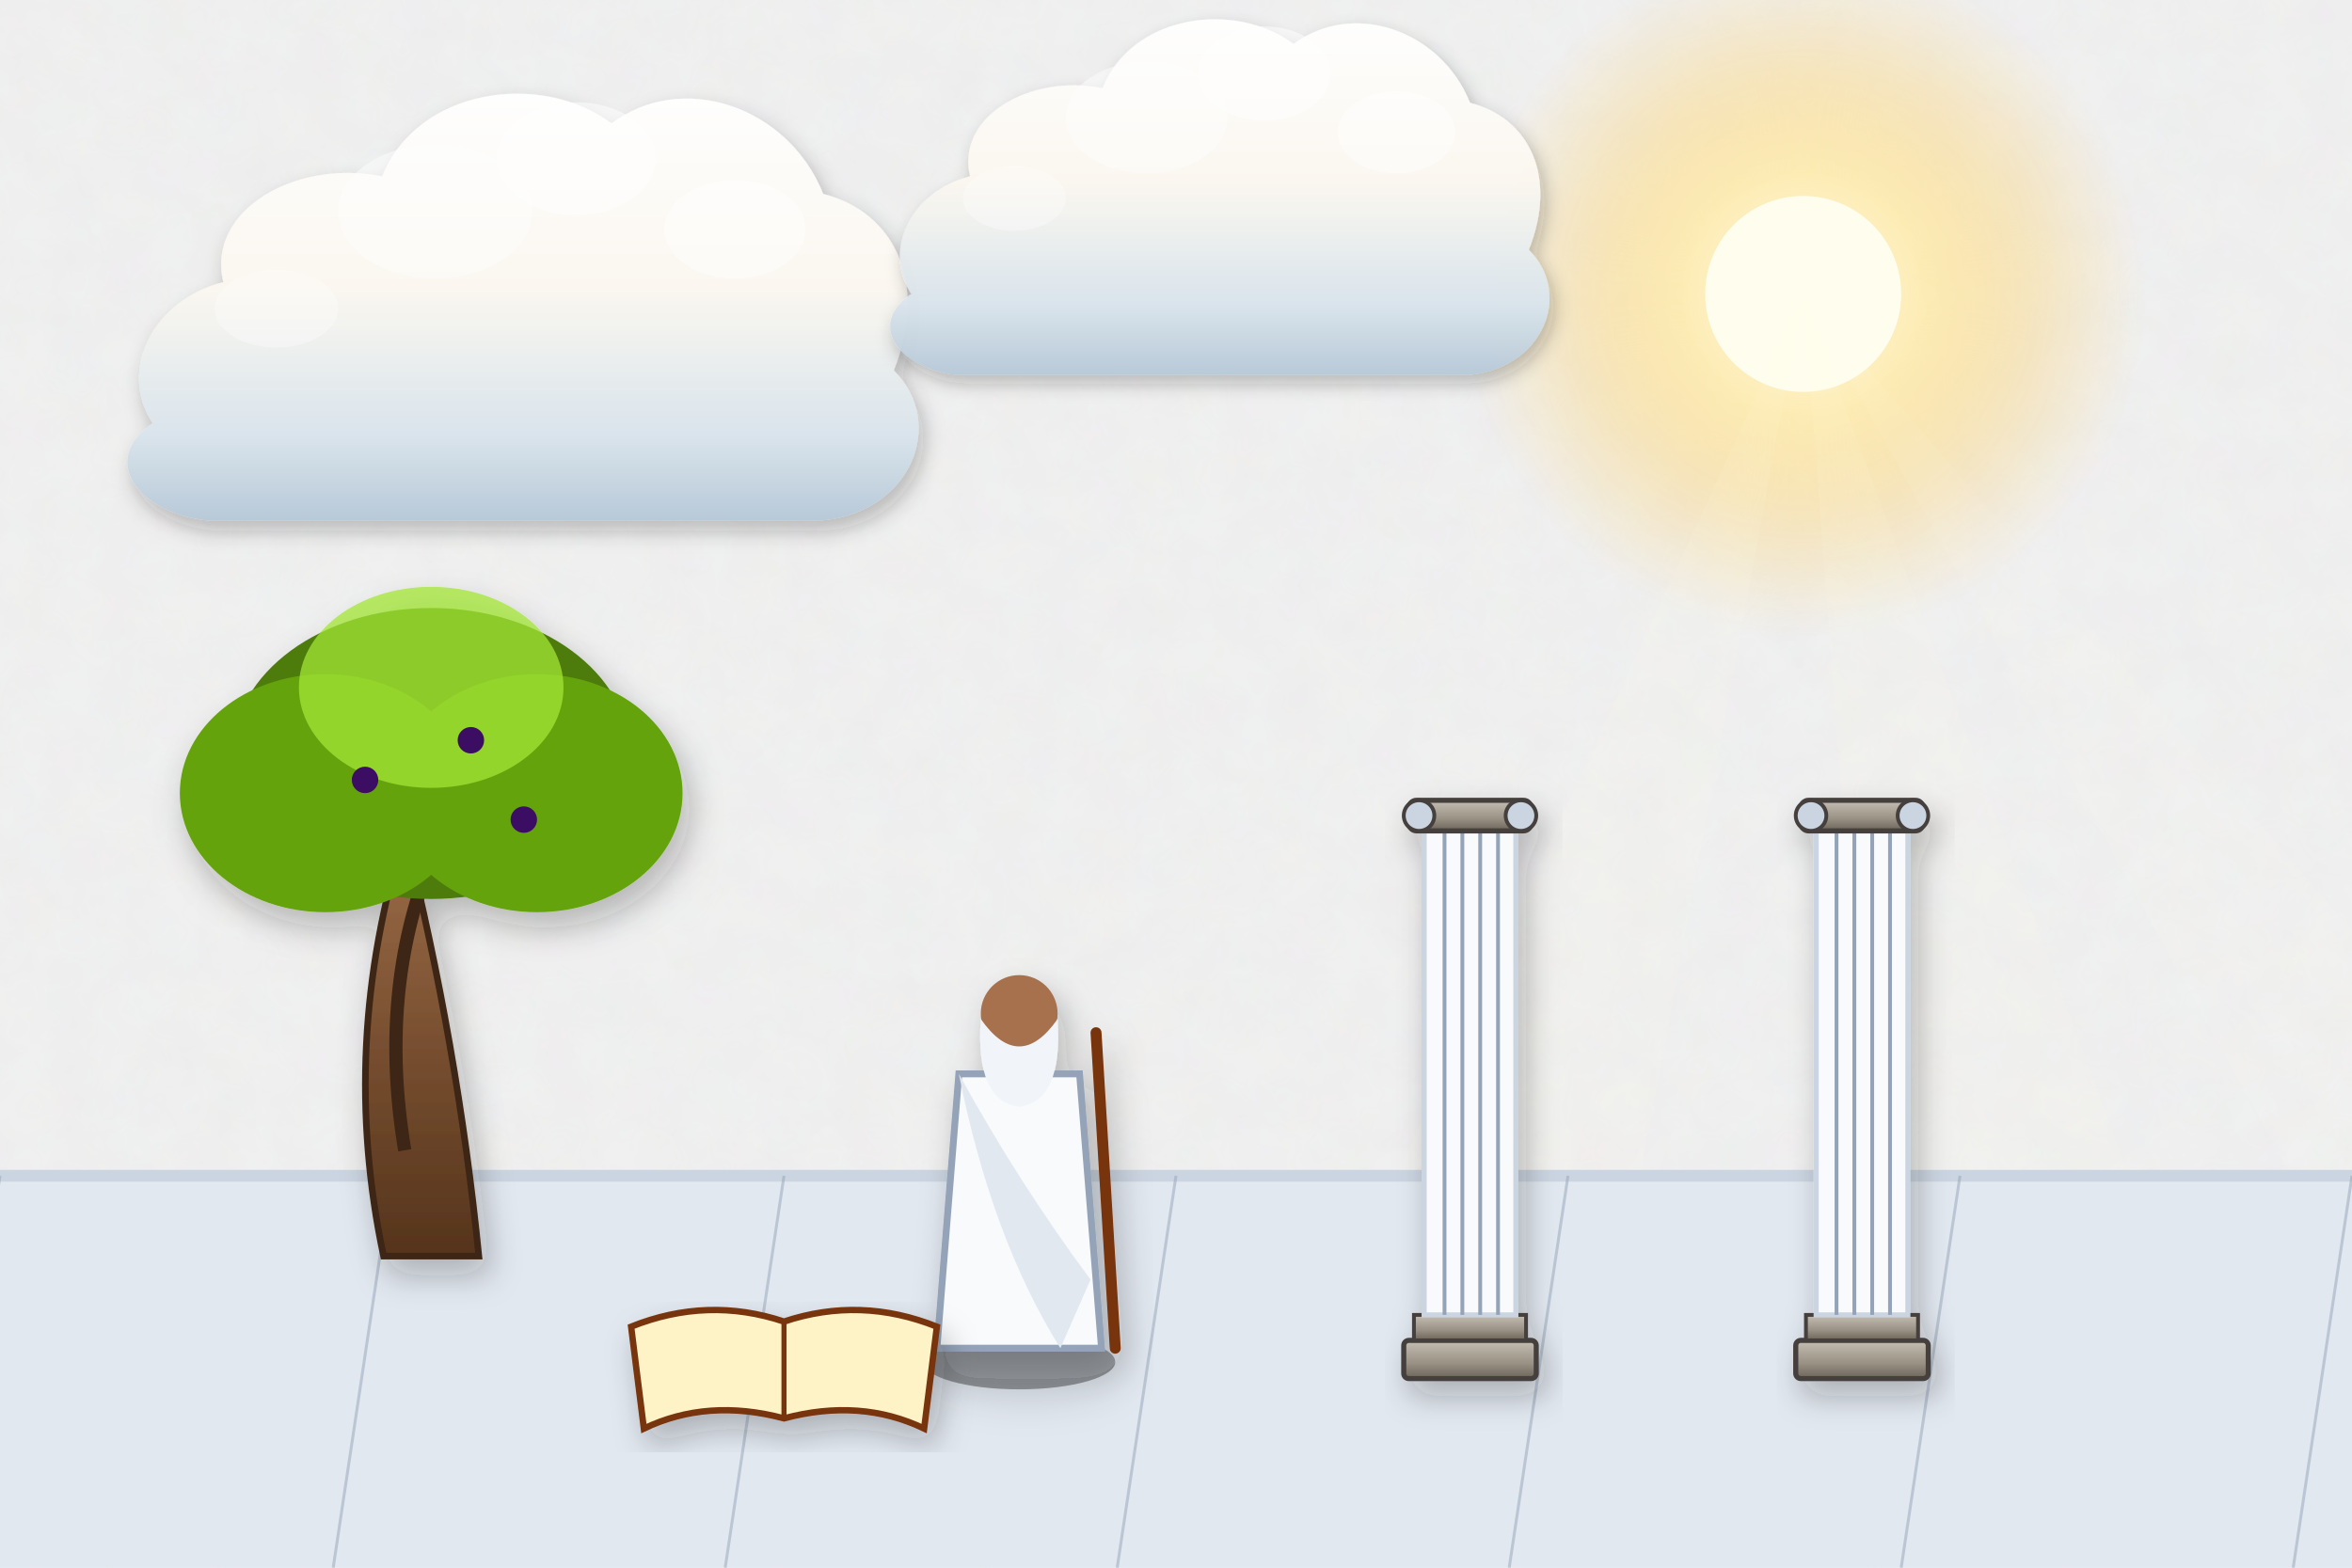
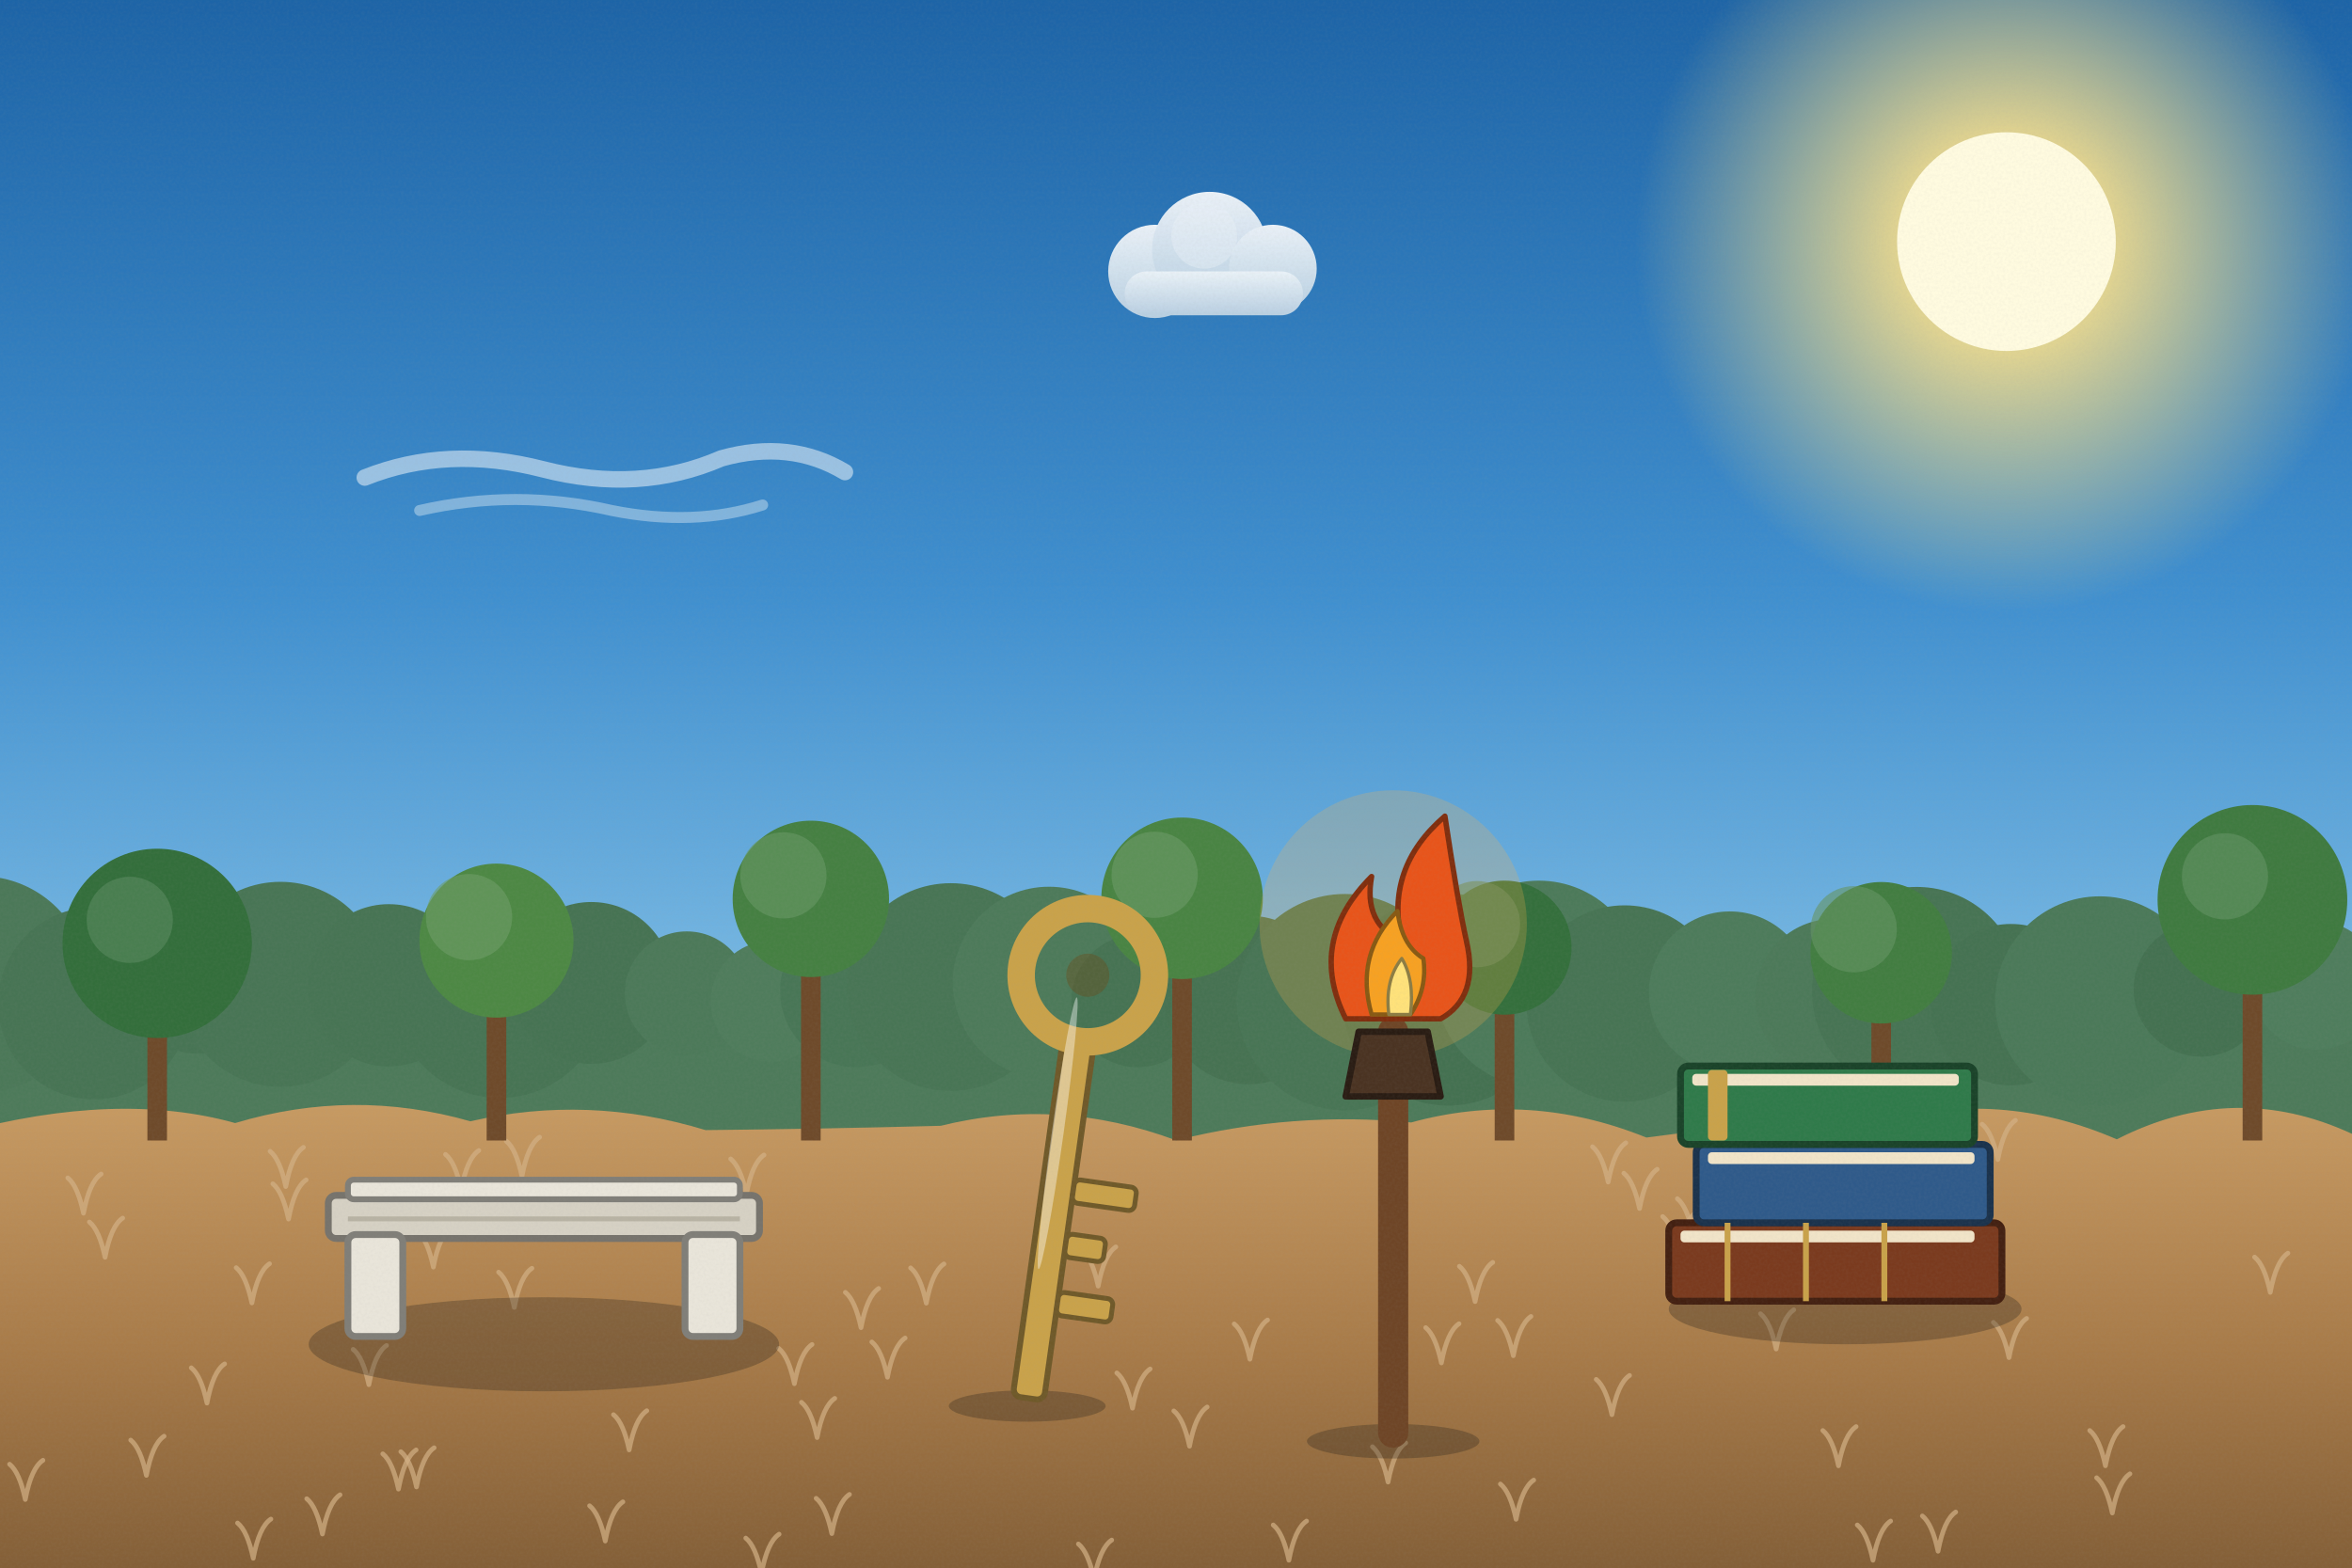
<svg xmlns="http://www.w3.org/2000/svg" viewBox="0 0 1200 800" width="1200" height="800">
  <defs>
-     <filter id="ghibliPaper" x="0%" y="0%" width="100%" height="100%">
-       <feTurbulence type="fractalNoise" baseFrequency="0.04" numOctaves="3" result="noise" seed="42" />
-       <feColorMatrix type="matrix" values="1 0 0 0 0  0 1 0 0 0  0 0 1 0 0  0 0 0 0.035 0" in="noise" result="coloredNoise" />
-       <feComposite operator="in" in2="SourceGraphic" />
+     <linearGradient id="woodTone" x1="0" y1="0" x2="1" y2="0">
+       <stop offset="0" stop-color="#a77649" />
+       <stop offset=".5" stop-color="#7d5231" />
+       <stop offset="1" stop-color="#5a381e" />
+     </linearGradient>
+     <linearGradient id="stoneTone" x1="0" y1="0" x2="0" y2="1">
+       <stop offset="0" stop-color="#c5beb3" />
+       <stop offset="1" stop-color="#7c7468" />
+     </linearGradient>
+     <filter id="softShadow" x="-20%" y="-20%" width="140%" height="140%">
+       <feDropShadow dx="2" dy="5" stdDeviation="4" flood-color="#1b1a14" flood-opacity=".25" />
    </filter>
-     <filter id="softGlow" x="-20%" y="-20%" width="140%" height="140%">
-       <feGaussianBlur stdDeviation="8" result="blur" />
-       <feComposite in="SourceGraphic" in2="blur" operator="over" />
+     <filter id="grain" x="0" y="0" width="100%" height="100%">
+       <feTurbulence type="fractalNoise" baseFrequency=".7" numOctaves="2" seed="11" />
+       <feColorMatrix type="matrix" values="0 0 0 0 .34  0 0 0 0 .34  0 0 0 0 .32  0 0 0 .22 -.07" />
    </filter>
-     <filter id="dropShadow" x="-20%" y="-20%" width="140%" height="140%">
-       <feDropShadow dx="3" dy="6" stdDeviation="6" flood-color="#141e28" flood-opacity="0.28" />
-     </filter>
-     <linearGradient id="skyDay" x1="0" y1="0" x2="0" y2="1">
-       <stop offset="0%" stop-color="#236ca7" />
-       <stop offset="35%" stop-color="#5fa3d6" />
-       <stop offset="70%" stop-color="#b8e1f2" />
-       <stop offset="100%" stop-color="#fdf3dc" />
-     </linearGradient>
-     <linearGradient id="skySunset" x1="0" y1="0" x2="0" y2="1">
-       <stop offset="0%" stop-color="#31396b" />
-       <stop offset="35%" stop-color="#73507b" />
-       <stop offset="65%" stop-color="#cb6b5c" />
-       <stop offset="85%" stop-color="#f29e5a" />
-       <stop offset="100%" stop-color="#fedaa2" />
-     </linearGradient>
-     <linearGradient id="skyDusk" x1="0" y1="0" x2="0" y2="1">
-       <stop offset="0%" stop-color="#121832" />
-       <stop offset="40%" stop-color="#262f56" />
-       <stop offset="70%" stop-color="#4e3d64" />
-       <stop offset="90%" stop-color="#915264" />
-       <stop offset="100%" stop-color="#d6846c" />
-     </linearGradient>
-     <linearGradient id="cloudBodyDay" x1="0" y1="0" x2="0" y2="1">
-       <stop offset="0%" stop-color="#ffffff" />
-       <stop offset="45%" stop-color="#fcf8f0" />
-       <stop offset="80%" stop-color="#d9e4ec" />
-       <stop offset="100%" stop-color="#b6c8d7" />
-     </linearGradient>
-     <linearGradient id="cloudBodySunset" x1="0" y1="0" x2="0" y2="1">
-       <stop offset="0%" stop-color="#fff5e6" />
-       <stop offset="40%" stop-color="#fbd0a5" />
-       <stop offset="75%" stop-color="#cf8ca0" />
-       <stop offset="100%" stop-color="#7e607c" />
-     </linearGradient>
-     <radialGradient id="sunGlowDay" cx="50%" cy="50%" r="50%">
-       <stop offset="0%" stop-color="#fffced" stop-opacity="1" />
-       <stop offset="35%" stop-color="#ffebaa" stop-opacity="0.85" />
-       <stop offset="70%" stop-color="#ffd573" stop-opacity="0.35" />
-       <stop offset="100%" stop-color="#ffd573" stop-opacity="0" />
+     <linearGradient id="skyMain" x1="0" y1="0" x2="0" y2="1">
+       <stop offset="0" stop-color="#1c63a6" />
+       <stop offset=".38" stop-color="#3f8fcf" />
+       <stop offset=".72" stop-color="#8cc7ea" />
+       <stop offset="1" stop-color="#d8f0f8" />
+     </linearGradient>
+     <linearGradient id="cloudG" x1="0" y1="0" x2="0" y2="1">
+       <stop offset="0" stop-color="#ffffff" />
+       <stop offset="1" stop-color="#c7d8e6" />
+     </linearGradient>
+     <radialGradient id="sunG">
+       <stop offset="0" stop-color="#fffbe0" />
+       <stop offset=".3" stop-color="#ffe38a" stop-opacity=".85" />
+       <stop offset="1" stop-color="#ffe38a" stop-opacity="0" />
    </radialGradient>
-     <radialGradient id="sunGlowSunset" cx="50%" cy="50%" r="50%">
-       <stop offset="0%" stop-color="#fff8db" stop-opacity="1" />
-       <stop offset="30%" stop-color="#ffb753" stop-opacity="0.9" />
-       <stop offset="65%" stop-color="#f46e45" stop-opacity="0.4" />
-       <stop offset="100%" stop-color="#e04a43" stop-opacity="0" />
-     </radialGradient>
-     <linearGradient id="hillDistant" x1="0" y1="0" x2="0" y2="1">
-       <stop offset="0%" stop-color="#6e94a8" />
-       <stop offset="100%" stop-color="#93b9c7" />
-     </linearGradient>
-     <linearGradient id="hillMid" x1="0" y1="0" x2="0" y2="1">
-       <stop offset="0%" stop-color="#4a7c4f" />
-       <stop offset="50%" stop-color="#3c6a40" />
-       <stop offset="100%" stop-color="#2d5231" />
-     </linearGradient>
-     <linearGradient id="hillNear" x1="0" y1="0" x2="0" y2="1">
-       <stop offset="0%" stop-color="#699e4c" />
-       <stop offset="60%" stop-color="#4c7e33" />
-       <stop offset="100%" stop-color="#2f5720" />
-     </linearGradient>
-     <linearGradient id="woodTone" x1="0" y1="0" x2="0" y2="1">
-       <stop offset="0%" stop-color="#9c6d48" />
-       <stop offset="50%" stop-color="#784f30" />
-       <stop offset="100%" stop-color="#55341c" />
-     </linearGradient>
-     <linearGradient id="brassTone" x1="0" y1="0" x2="1" y2="1">
-       <stop offset="0%" stop-color="#ffe699" />
-       <stop offset="35%" stop-color="#d9a536" />
-       <stop offset="70%" stop-color="#996c14" />
-       <stop offset="100%" stop-color="#5e4007" />
-     </linearGradient>
-     <linearGradient id="stoneTone" x1="0" y1="0" x2="0" y2="1">
-       <stop offset="0%" stop-color="#c5beb3" />
-       <stop offset="60%" stop-color="#999184" />
-       <stop offset="100%" stop-color="#6c6458" />
-     </linearGradient>
-     <linearGradient id="waterTone" x1="0" y1="0" x2="0" y2="1">
-       <stop offset="0%" stop-color="#47a5be" />
-       <stop offset="50%" stop-color="#2a7796" />
-       <stop offset="100%" stop-color="#144d6a" />
+     <linearGradient id="gndG" x1="0" y1="0" x2="0" y2="1">
+       <stop offset="0" stop-color="#c79a62" />
+       <stop offset=".5" stop-color="#a77a48" />
+       <stop offset="1" stop-color="#7d5a34" />
    </linearGradient>
  </defs>
-   <rect width="1200" height="800" fill="url(#skyDay)" filter="url(#ghibliPaper)" />
+   <rect width="1200" height="800" fill="url(#skyMain)" />
  <g>
-     <circle cx="920" cy="150" r="175" fill="url(#sunGlowDay)" />
-     <circle cx="920" cy="150" r="50" fill="#fffded" />
-     <polygon points="920,150 620,800 800,800" fill="#fffbe6" opacity="0.08" />
-     <polygon points="920,150 970,800 1160,800" fill="#fffbe6" opacity="0.08" />
-     <polygon points="920,150 1280,800 1480,800" fill="#fffbe6" opacity="0.06" />
-   </g>
-   <g transform="translate(240, 180) scale(0.9)" opacity="0.95">
-     <path d="M-180,40        C-200,10 -180,-30 -140,-40        C-150,-80 -100,-110 -50,-100        C-30,-150 40,-160 80,-130        C120,-160 180,-140 200,-90        C240,-80 260,-40 240,10        C270,40 250,90 200,95        L-150,95        C-190,90 -210,60 -180,40 Z" fill="url(#cloudBodyDay)" filter="url(#dropShadow)" />
-     <ellipse cx="60" cy="-110" rx="45" ry="32" fill="#ffffff" opacity="0.55" />
-     <ellipse cx="-20" cy="-80" rx="55" ry="38" fill="#ffffff" opacity="0.45" />
-     <ellipse cx="150" cy="-70" rx="40" ry="28" fill="#ffffff" opacity="0.5" />
-     <ellipse cx="-110" cy="-25" rx="35" ry="22" fill="#ffffff" opacity="0.35" />
-   </g>
-   <g transform="translate(600, 120) scale(0.75)" opacity="0.95">
-     <path d="M-180,40        C-200,10 -180,-30 -140,-40        C-150,-80 -100,-110 -50,-100        C-30,-150 40,-160 80,-130        C120,-160 180,-140 200,-90        C240,-80 260,-40 240,10        C270,40 250,90 200,95        L-150,95        C-190,90 -210,60 -180,40 Z" fill="url(#cloudBodyDay)" filter="url(#dropShadow)" />
-     <ellipse cx="60" cy="-110" rx="45" ry="32" fill="#ffffff" opacity="0.55" />
-     <ellipse cx="-20" cy="-80" rx="55" ry="38" fill="#ffffff" opacity="0.45" />
-     <ellipse cx="150" cy="-70" rx="40" ry="28" fill="#ffffff" opacity="0.5" />
-     <ellipse cx="-110" cy="-25" rx="35" ry="22" fill="#ffffff" opacity="0.35" />
-   </g>
-   <polygon points="-50,600 1250,600 1250,800 -50,800" fill="#e2e8f0" />
-   <line x1="-50" y1="600" x2="1250" y2="600" stroke="#cbd5e1" stroke-width="6" />
-   <line x1="0" y1="600" x2="-30" y2="800" stroke="#94a3b8" stroke-width="1.5" opacity="0.5" />
-   <line x1="200" y1="600" x2="170" y2="800" stroke="#94a3b8" stroke-width="1.5" opacity="0.5" />
-   <line x1="400" y1="600" x2="370" y2="800" stroke="#94a3b8" stroke-width="1.5" opacity="0.5" />
-   <line x1="600" y1="600" x2="570" y2="800" stroke="#94a3b8" stroke-width="1.5" opacity="0.5" />
-   <line x1="800" y1="600" x2="770" y2="800" stroke="#94a3b8" stroke-width="1.5" opacity="0.5" />
-   <line x1="1000" y1="600" x2="970" y2="800" stroke="#94a3b8" stroke-width="1.5" opacity="0.5" />
-   <line x1="1200" y1="600" x2="1170" y2="800" stroke="#94a3b8" stroke-width="1.5" opacity="0.5" />
-   <g transform="translate(220, 560) scale(1.35)" filter="url(#dropShadow)">
-     <path d="M-18,60 Q-35,-20 -10,-100 Q10,-20 18,60 Z" fill="url(#woodTone)" stroke="#3e2515" stroke-width="2.5" />
-     <path d="M-10,20 Q-20,-40 0,-90" stroke="#3e2515" stroke-width="5" fill="none" />
-     <ellipse cx="0" cy="-130" rx="75" ry="55" fill="#4d7c0f" />
-     <ellipse cx="-40" cy="-115" rx="55" ry="45" fill="#65a30d" />
-     <ellipse cx="40" cy="-115" rx="55" ry="45" fill="#65a30d" />
-     <ellipse cx="0" cy="-155" rx="50" ry="38" fill="#a3e635" opacity="0.75" />
-     <circle cx="-25" cy="-120" r="5" fill="#3b0764" />
-     <circle cx="15" cy="-135" r="5" fill="#3b0764" />
-     <circle cx="35" cy="-105" r="5" fill="#3b0764" />
-   </g>
-   <g transform="translate(750, 580) scale(1.3)" filter="url(#dropShadow)">
-     <rect x="-26" y="80" width="52" height="15" rx="2" fill="url(#stoneTone)" stroke="#44403c" stroke-width="2" />
-     <rect x="-22" y="70" width="44" height="10" fill="url(#stoneTone)" stroke="#44403c" stroke-width="1.5" />
-     <rect x="-18" y="-120" width="36" height="190" fill="#f8fafc" stroke="#cbd5e1" stroke-width="2" />
-     <line x1="-10" y1="-120" x2="-10" y2="70" stroke="#94a3b8" stroke-width="1.5" />
-     <line x1="-3" y1="-120" x2="-3" y2="70" stroke="#94a3b8" stroke-width="1.5" />
-     <line x1="4" y1="-120" x2="4" y2="70" stroke="#94a3b8" stroke-width="1.5" />
-     <line x1="11" y1="-120" x2="11" y2="70" stroke="#94a3b8" stroke-width="1.5" />
-     <rect x="-24" y="-132" width="48" height="12" rx="3" fill="url(#stoneTone)" stroke="#44403c" stroke-width="2" />
-     <circle cx="-20" cy="-126" r="6" fill="#cbd5e1" stroke="#44403c" stroke-width="1.5" />
-     <circle cx="20" cy="-126" r="6" fill="#cbd5e1" stroke="#44403c" stroke-width="1.5" />
-   </g>
-   <g transform="translate(950, 580) scale(1.3)" filter="url(#dropShadow)">
-     <rect x="-26" y="80" width="52" height="15" rx="2" fill="url(#stoneTone)" stroke="#44403c" stroke-width="2" />
-     <rect x="-22" y="70" width="44" height="10" fill="url(#stoneTone)" stroke="#44403c" stroke-width="1.5" />
-     <rect x="-18" y="-120" width="36" height="190" fill="#f8fafc" stroke="#cbd5e1" stroke-width="2" />
-     <line x1="-10" y1="-120" x2="-10" y2="70" stroke="#94a3b8" stroke-width="1.5" />
-     <line x1="-3" y1="-120" x2="-3" y2="70" stroke="#94a3b8" stroke-width="1.5" />
-     <line x1="4" y1="-120" x2="4" y2="70" stroke="#94a3b8" stroke-width="1.5" />
-     <line x1="11" y1="-120" x2="11" y2="70" stroke="#94a3b8" stroke-width="1.5" />
-     <rect x="-24" y="-132" width="48" height="12" rx="3" fill="url(#stoneTone)" stroke="#44403c" stroke-width="2" />
-     <circle cx="-20" cy="-126" r="6" fill="#cbd5e1" stroke="#44403c" stroke-width="1.5" />
-     <circle cx="20" cy="-126" r="6" fill="#cbd5e1" stroke="#44403c" stroke-width="1.5" />
-   </g>
-   <g transform="translate(520, 590) scale(1.4)" filter="url(#dropShadow)">
-     <ellipse cx="0" cy="75" rx="35" ry="10" fill="#000000" opacity="0.35" />
-     <path d="M-22,-30 L22,-30 L30,70 L-30,70 Z" fill="#f8fafc" stroke="#94a3b8" stroke-width="2.5" />
-     <path d="M-22,-30 Q0,10 26,45 L15,70 Q-10,30 -22,-30 Z" fill="#e2e8f0" />
-     <circle cx="0" cy="-52" r="14" fill="#a8714e" />
-     <path d="M-14,-50 Q0,-30 14,-50 Q16,-20 0,-18 Q-16,-20 -14,-50 Z" fill="#f1f5f9" />
-     <line x1="28" y1="-45" x2="35" y2="70" stroke="#78350f" stroke-width="4" stroke-linecap="round" />
-   </g>
-   <g transform="translate(400, 690) scale(1.3)" filter="url(#dropShadow)">
-     <path d="M-60,-10 Q-30,-22 0,-12 Q30,-22 60,-10 L55,30 Q30,18 0,26 Q-30,18 -55,30 Z" fill="#fef3c7" stroke="#78350f" stroke-width="2.5" />
-     <line x1="0" y1="-12" x2="0" y2="26" stroke="#78350f" stroke-width="2" />
-   </g>
+     <circle cx="1023.7" cy="123.3" r="189.72" fill="url(#sunG)" />
+     <circle cx="1023.7" cy="123.3" r="55.8" fill="#fffbe0" />
+   </g>
+   <g transform="translate(298.1,236.7) scale(0.7)" opacity="0.9">
+     <path d="M-160,10 Q-100,-14 -30,4 Q40,22 100,-4 Q150,-18 190,6" stroke="#fff" stroke-width="12" stroke-linecap="round" fill="none" opacity=".55" />
+     <path d="M-120,34 Q-50,18 20,34 Q80,46 130,30" stroke="#fff" stroke-width="8" stroke-linecap="round" fill="none" opacity=".4" />
+   </g>
+   <g transform="translate(617.2,138.5) scale(0.7)" opacity="0.9">
+     <circle cx="-40" cy="0" r="34" fill="url(#cloudG)" />
+     <circle cx="0" cy="-16" r="42" fill="url(#cloudG)" />
+     <circle cx="46" cy="-2" r="32" fill="url(#cloudG)" />
+     <rect x="-62" y="0" width="130" height="32" rx="16" fill="url(#cloudG)" />
+     <circle cx="-4" cy="-26" r="24" fill="#fff" opacity=".4" />
+   </g>
+   <rect x="-20" y="505" width="1240" height="140" fill="#4d7a5a" />
+   <circle cx="-10" cy="502.4" r="55.3" fill="#4b7858" />
+   <circle cx="48" cy="512" r="49" fill="#477454" />
+   <circle cx="100.7" cy="503.4" r="34.3" fill="#477454" />
+   <circle cx="143.1" cy="502.3" r="52.3" fill="#487555" />
+   <circle cx="198.4" cy="502.8" r="41.4" fill="#477454" />
+   <circle cx="254.8" cy="505.8" r="54.5" fill="#477454" />
+   <circle cx="301.7" cy="501.6" r="41.3" fill="#467353" />
+   <circle cx="350.4" cy="506.9" r="31.6" fill="#4c7959" />
+   <circle cx="393.4" cy="511" r="30.8" fill="#4f7c5c" />
+   <circle cx="436.9" cy="505.7" r="38.9" fill="#487656" />
+   <circle cx="485.1" cy="503.7" r="53" fill="#487555" />
+   <circle cx="535.2" cy="501.6" r="49.1" fill="#4d7a5a" />
+   <circle cx="580.4" cy="510.8" r="33.8" fill="#467353" />
+   <circle cx="637.1" cy="510.3" r="43" fill="#467252" />
+   <circle cx="686.2" cy="511.4" r="55.2" fill="#487555" />
+   <circle cx="738.9" cy="510.1" r="54.1" fill="#447151" />
+   <circle cx="785.1" cy="502.1" r="52.7" fill="#4c7a5a" />
+   <circle cx="828.9" cy="512.1" r="50.1" fill="#477454" />
+   <circle cx="882.6" cy="506.4" r="41.3" fill="#4d7b5b" />
+   <circle cx="935.6" cy="509" r="40.1" fill="#4c7959" />
+   <circle cx="977.9" cy="506" r="53.4" fill="#477454" />
+   <circle cx="1026" cy="512.7" r="41.2" fill="#457252" />
+   <circle cx="1071.3" cy="510.8" r="53.4" fill="#4b7959" />
+   <circle cx="1123" cy="504.8" r="34.4" fill="#447151" />
+   <circle cx="1181.8" cy="502.9" r="32.8" fill="#4f7d5d" />
+   <g>
+     <path d="M-20,578 Q60,556.4 120,573.1 Q180,555.1 240,572.2 Q300,558.4 360,576.7 Q420,576.1 480,574.5 Q540,559.6 600,581.9 Q660,567 720,572.8 Q780,556.3 840,580.5 Q900,572.2 960,572.7 Q1020,555.4 1080,581.4 Q1140,550.8 1200,578.6 Q1260,552.2 1320,572.3 L1240,820 L-20,820 Z" fill="url(#gndG)" />
+     <path d="M42.6,619.1 q-3,-14 -8,-18 M42.6,619.1 q3,-16 9,-20" stroke="#d3b085" stroke-width="2.4" fill="none" stroke-linecap="round" opacity=".7" />
+     <path d="M893.7,596.1 q-3,-14 -8,-18 M893.7,596.1 q3,-16 9,-20" stroke="#d3b085" stroke-width="2.4" fill="none" stroke-linecap="round" opacity=".7" />
+     <path d="M820.5,603.2 q-3,-14 -8,-18 M820.5,603.2 q3,-16 9,-20" stroke="#d3b085" stroke-width="2.4" fill="none" stroke-linecap="round" opacity=".7" />
+     <path d="M1025,692.8 q-3,-14 -8,-18 M1025,692.8 q3,-16 9,-20" stroke="#d3b085" stroke-width="2.4" fill="none" stroke-linecap="round" opacity=".7" />
+     <path d="M836.5,616.7 q-3,-14 -8,-18 M836.5,616.7 q3,-16 9,-20" stroke="#d3b085" stroke-width="2.4" fill="none" stroke-linecap="round" opacity=".7" />
+     <path d="M938,748 q-3,-14 -8,-18 M938,748 q3,-16 9,-20" stroke="#d3b085" stroke-width="2.4" fill="none" stroke-linecap="round" opacity=".7" />
+     <path d="M878.5,628.7 q-3,-14 -8,-18 M878.5,628.7 q3,-16 9,-20" stroke="#d3b085" stroke-width="2.4" fill="none" stroke-linecap="round" opacity=".7" />
+     <path d="M1158.3,659.5 q-3,-14 -8,-18 M1158.3,659.5 q3,-16 9,-20" stroke="#d3b085" stroke-width="2.4" fill="none" stroke-linecap="round" opacity=".7" />
+     <path d="M856.3,638.8 q-3,-14 -8,-18 M856.3,638.8 q3,-16 9,-20" stroke="#d3b085" stroke-width="2.4" fill="none" stroke-linecap="round" opacity=".7" />
+     <path d="M188.2,706.6 q-3,-14 -8,-18 M188.2,706.6 q3,-16 9,-20" stroke="#d3b085" stroke-width="2.4" fill="none" stroke-linecap="round" opacity=".7" />
+     <path d="M308.8,786.4 q-3,-14 -8,-18 M308.8,786.4 q3,-16 9,-20" stroke="#d3b085" stroke-width="2.4" fill="none" stroke-linecap="round" opacity=".7" />
+     <path d="M577.8,718.6 q-3,-14 -8,-18 M577.8,718.6 q3,-16 9,-20" stroke="#d3b085" stroke-width="2.4" fill="none" stroke-linecap="round" opacity=".7" />
+     <path d="M1077.7,772.1 q-3,-14 -8,-18 M1077.7,772.1 q3,-16 9,-20" stroke="#d3b085" stroke-width="2.4" fill="none" stroke-linecap="round" opacity=".7" />
+     <path d="M863.8,629.7 q-3,-14 -8,-18 M863.8,629.7 q3,-16 9,-20" stroke="#d3b085" stroke-width="2.4" fill="none" stroke-linecap="round" opacity=".7" />
+     <path d="M388.5,802.9 q-3,-14 -8,-18 M388.5,802.9 q3,-16 9,-20" stroke="#d3b085" stroke-width="2.4" fill="none" stroke-linecap="round" opacity=".7" />
+     <path d="M472.6,665 q-3,-14 -8,-18 M472.6,665 q3,-16 9,-20" stroke="#d3b085" stroke-width="2.4" fill="none" stroke-linecap="round" opacity=".7" />
+     <path d="M920.3,638.9 q-3,-14 -8,-18 M920.3,638.9 q3,-16 9,-20" stroke="#d3b085" stroke-width="2.4" fill="none" stroke-linecap="round" opacity=".7" />
+     <path d="M906.2,688.4 q-3,-14 -8,-18 M906.2,688.4 q3,-16 9,-20" stroke="#d3b085" stroke-width="2.4" fill="none" stroke-linecap="round" opacity=".7" />
+     <path d="M424.4,782.6 q-3,-14 -8,-18 M424.4,782.6 q3,-16 9,-20" stroke="#d3b085" stroke-width="2.4" fill="none" stroke-linecap="round" opacity=".7" />
+     <path d="M773.5,775.3 q-3,-14 -8,-18 M773.5,775.3 q3,-16 9,-20" stroke="#d3b085" stroke-width="2.4" fill="none" stroke-linecap="round" opacity=".7" />
+     <path d="M128.5,664.9 q-3,-14 -8,-18 M128.5,664.9 q3,-16 9,-20" stroke="#d3b085" stroke-width="2.4" fill="none" stroke-linecap="round" opacity=".7" />
+     <path d="M560.3,656.3 q-3,-14 -8,-18 M560.3,656.3 q3,-16 9,-20" stroke="#d3b085" stroke-width="2.4" fill="none" stroke-linecap="round" opacity=".7" />
+     <path d="M74.7,752.9 q-3,-14 -8,-18 M74.7,752.9 q3,-16 9,-20" stroke="#d3b085" stroke-width="2.4" fill="none" stroke-linecap="round" opacity=".7" />
+     <path d="M452.8,702.8 q-3,-14 -8,-18 M452.8,702.8 q3,-16 9,-20" stroke="#d3b085" stroke-width="2.4" fill="none" stroke-linecap="round" opacity=".7" />
+     <path d="M145.8,605.5 q-3,-14 -8,-18 M145.8,605.5 q3,-16 9,-20" stroke="#d3b085" stroke-width="2.4" fill="none" stroke-linecap="round" opacity=".7" />
+     <path d="M822.4,721.9 q-3,-14 -8,-18 M822.4,721.9 q3,-16 9,-20" stroke="#d3b085" stroke-width="2.4" fill="none" stroke-linecap="round" opacity=".7" />
+     <path d="M147.2,622.1 q-3,-14 -8,-18 M147.2,622.1 q3,-16 9,-20" stroke="#d3b085" stroke-width="2.4" fill="none" stroke-linecap="round" opacity=".7" />
+     <path d="M752.6,664.2 q-3,-14 -8,-18 M752.6,664.2 q3,-16 9,-20" stroke="#d3b085" stroke-width="2.4" fill="none" stroke-linecap="round" opacity=".7" />
+     <path d="M988.8,791.6 q-3,-14 -8,-18 M988.8,791.6 q3,-16 9,-20" stroke="#d3b085" stroke-width="2.4" fill="none" stroke-linecap="round" opacity=".7" />
+     <path d="M772.1,691.8 q-3,-14 -8,-18 M772.1,691.8 q3,-16 9,-20" stroke="#d3b085" stroke-width="2.4" fill="none" stroke-linecap="round" opacity=".7" />
+     <path d="M558.2,805.9 q-3,-14 -8,-18 M558.2,805.9 q3,-16 9,-20" stroke="#d3b085" stroke-width="2.4" fill="none" stroke-linecap="round" opacity=".7" />
+     <path d="M405.3,706.1 q-3,-14 -8,-18 M405.3,706.1 q3,-16 9,-20" stroke="#d3b085" stroke-width="2.4" fill="none" stroke-linecap="round" opacity=".7" />
+     <path d="M380.8,609.4 q-3,-14 -8,-18 M380.8,609.4 q3,-16 9,-20" stroke="#d3b085" stroke-width="2.4" fill="none" stroke-linecap="round" opacity=".7" />
+     <path d="M129.2,795.2 q-3,-14 -8,-18 M129.2,795.2 q3,-16 9,-20" stroke="#d3b085" stroke-width="2.4" fill="none" stroke-linecap="round" opacity=".7" />
+     <path d="M1074.2,748 q-3,-14 -8,-18 M1074.2,748 q3,-16 9,-20" stroke="#d3b085" stroke-width="2.4" fill="none" stroke-linecap="round" opacity=".7" />
+     <path d="M164.5,782.8 q-3,-14 -8,-18 M164.5,782.8 q3,-16 9,-20" stroke="#d3b085" stroke-width="2.4" fill="none" stroke-linecap="round" opacity=".7" />
+     <path d="M105.6,716 q-3,-14 -8,-18 M105.6,716 q3,-16 9,-20" stroke="#d3b085" stroke-width="2.4" fill="none" stroke-linecap="round" opacity=".7" />
+     <path d="M12.9,765.2 q-3,-14 -8,-18 M12.9,765.2 q3,-16 9,-20" stroke="#d3b085" stroke-width="2.4" fill="none" stroke-linecap="round" opacity=".7" />
+     <path d="M212.5,758.8 q-3,-14 -8,-18 M212.5,758.8 q3,-16 9,-20" stroke="#d3b085" stroke-width="2.4" fill="none" stroke-linecap="round" opacity=".7" />
+     <path d="M637.7,693.6 q-3,-14 -8,-18 M637.7,693.6 q3,-16 9,-20" stroke="#d3b085" stroke-width="2.4" fill="none" stroke-linecap="round" opacity=".7" />
+     <path d="M955.6,796.2 q-3,-14 -8,-18 M955.6,796.2 q3,-16 9,-20" stroke="#d3b085" stroke-width="2.4" fill="none" stroke-linecap="round" opacity=".7" />
+     <path d="M235.3,607.1 q-3,-14 -8,-18 M235.3,607.1 q3,-16 9,-20" stroke="#d3b085" stroke-width="2.4" fill="none" stroke-linecap="round" opacity=".7" />
+     <path d="M606.9,738 q-3,-14 -8,-18 M606.9,738 q3,-16 9,-20" stroke="#d3b085" stroke-width="2.4" fill="none" stroke-linecap="round" opacity=".7" />
+     <path d="M735.4,695.5 q-3,-14 -8,-18 M735.4,695.5 q3,-16 9,-20" stroke="#d3b085" stroke-width="2.4" fill="none" stroke-linecap="round" opacity=".7" />
+     <path d="M657.6,796.2 q-3,-14 -8,-18 M657.6,796.2 q3,-16 9,-20" stroke="#d3b085" stroke-width="2.4" fill="none" stroke-linecap="round" opacity=".7" />
+     <path d="M708.2,756.3 q-3,-14 -8,-18 M708.2,756.3 q3,-16 9,-20" stroke="#d3b085" stroke-width="2.4" fill="none" stroke-linecap="round" opacity=".7" />
+     <path d="M203.3,759.9 q-3,-14 -8,-18 M203.3,759.9 q3,-16 9,-20" stroke="#d3b085" stroke-width="2.4" fill="none" stroke-linecap="round" opacity=".7" />
+     <path d="M221.1,646.6 q-3,-14 -8,-18 M221.1,646.6 q3,-16 9,-20" stroke="#d3b085" stroke-width="2.4" fill="none" stroke-linecap="round" opacity=".7" />
+     <path d="M1019.3,591.7 q-3,-14 -8,-18 M1019.3,591.7 q3,-16 9,-20" stroke="#d3b085" stroke-width="2.4" fill="none" stroke-linecap="round" opacity=".7" />
+     <path d="M262.4,667.2 q-3,-14 -8,-18 M262.4,667.2 q3,-16 9,-20" stroke="#d3b085" stroke-width="2.4" fill="none" stroke-linecap="round" opacity=".7" />
+     <path d="M321,739.9 q-3,-14 -8,-18 M321,739.9 q3,-16 9,-20" stroke="#d3b085" stroke-width="2.4" fill="none" stroke-linecap="round" opacity=".7" />
+     <path d="M439.3,677.5 q-3,-14 -8,-18 M439.3,677.5 q3,-16 9,-20" stroke="#d3b085" stroke-width="2.4" fill="none" stroke-linecap="round" opacity=".7" />
+     <path d="M266.3,600.3 q-3,-14 -8,-18 M266.3,600.3 q3,-16 9,-20" stroke="#d3b085" stroke-width="2.4" fill="none" stroke-linecap="round" opacity=".7" />
+     <path d="M53.6,641.6 q-3,-14 -8,-18 M53.6,641.6 q3,-16 9,-20" stroke="#d3b085" stroke-width="2.4" fill="none" stroke-linecap="round" opacity=".7" />
+     <path d="M416.9,733.6 q-3,-14 -8,-18 M416.9,733.6 q3,-16 9,-20" stroke="#d3b085" stroke-width="2.4" fill="none" stroke-linecap="round" opacity=".7" />
+     <path d="M958.3,604.3 q-3,-14 -8,-18 M958.3,604.3 q3,-16 9,-20" stroke="#d3b085" stroke-width="2.4" fill="none" stroke-linecap="round" opacity=".7" />
+   </g>
+   <g>
+     <rect x="75.2" y="495.4" width="10" height="86.6" fill="#6e4a2a" />
+     <circle cx="80.2" cy="481.4" r="48.3" fill="#336e3b" />
+     <circle cx="66.2" cy="469.4" r="22" fill="#58885e" opacity=".6" />
+     <rect x="248.3" y="494" width="10" height="88" fill="#6e4a2a" />
+     <circle cx="253.3" cy="480" r="39.3" fill="#4d8844" />
+     <circle cx="239.3" cy="468" r="22" fill="#6d9d66" opacity=".6" />
+     <rect x="408.7" y="472.7" width="10" height="109.3" fill="#6e4a2a" />
+     <circle cx="413.7" cy="458.7" r="39.9" fill="#458042" />
+     <circle cx="399.7" cy="446.7" r="22" fill="#669764" opacity=".6" />
+     <rect x="598.1" y="472.4" width="10" height="109.6" fill="#6e4a2a" />
+     <circle cx="603.1" cy="458.4" r="41.2" fill="#498443" />
+     <circle cx="589.1" cy="446.4" r="22" fill="#6a9a65" opacity=".6" />
+     <rect x="762.6" y="497.6" width="10" height="84.4" fill="#6e4a2a" />
+     <circle cx="767.6" cy="483.6" r="34.2" fill="#346f3c" />
+     <circle cx="753.6" cy="471.6" r="22" fill="#59895f" opacity=".6" />
+     <rect x="954.8" y="500.2" width="10" height="81.8" fill="#6e4a2a" />
+     <circle cx="959.8" cy="486.2" r="36.1" fill="#427d41" />
+     <circle cx="945.8" cy="474.2" r="22" fill="#649463" opacity=".6" />
+     <rect x="1144.2" y="473.2" width="10" height="108.8" fill="#6e4a2a" />
+     <circle cx="1149.2" cy="459.2" r="48.4" fill="#3f7a40" />
+     <circle cx="1135.2" cy="447.2" r="22" fill="#629262" opacity=".6" />
+   </g>
+   <g transform="translate(941.4,668) scale(1)">
+     <ellipse cx="0" cy="0" rx="90" ry="18" fill="#1b1a14" opacity="0.28" />
+     <rect x="-90" y="-44" width="170" height="40" rx="4" fill="#7a3a1e" stroke="#432011" stroke-width="3.5" />
+     <rect x="-84" y="-40" width="150" height="6" rx="2" fill="#f1e4c8" stroke="#857d6e" stroke-width="0" />
+     <rect x="-76" y="-84" width="150" height="40" rx="4" fill="#2f5a8a" stroke="#1a324c" stroke-width="3.5" />
+     <rect x="-70" y="-80" width="136" height="6" rx="2" fill="#f1e4c8" stroke="#857d6e" stroke-width="0" />
+     <rect x="-84" y="-124" width="150" height="40" rx="4" fill="#2f7a4a" stroke="#1a4329" stroke-width="3.5" />
+     <rect x="-78" y="-120" width="136" height="6" rx="2" fill="#f1e4c8" stroke="#857d6e" stroke-width="0" />
+     <line x1="-60" y1="-44" x2="-60" y2="-4" stroke="#c9a24a" stroke-width="3" />
+     <line x1="-20" y1="-44" x2="-20" y2="-4" stroke="#c9a24a" stroke-width="3" />
+     <line x1="20" y1="-44" x2="20" y2="-4" stroke="#c9a24a" stroke-width="3" />
+     <rect x="-70" y="-122" width="10" height="36" rx="2" fill="#c9a24a" stroke="#6f5929" stroke-width="0" />
+   </g>
+   <g transform="translate(277.5,686) scale(1)">
+     <ellipse cx="0" cy="0" rx="120" ry="24" fill="#1b1a14" opacity="0.28" />
+     <rect x="-110" y="-76" width="220" height="22" rx="4" fill="#d6d1c4" stroke="#76736c" stroke-width="3.5" />
+     <rect x="-100" y="-56" width="28" height="52" rx="4" fill="#e9e5da" stroke="#807e78" stroke-width="3.5" />
+     <rect x="72" y="-56" width="28" height="52" rx="4" fill="#e9e5da" stroke="#807e78" stroke-width="3.5" />
+     <rect x="-100" y="-84" width="200" height="10" rx="3" fill="#e9e5da" stroke="#807e78" stroke-width="3" />
+     <path d="M-100,-64 L100,-64" stroke="#b8b3a4" stroke-width="2.5" />
+   </g>
+   <g transform="translate(524.1,717.5) scale(1)">
+     <ellipse cx="0" cy="0" rx="40" ry="8" fill="#1b1a14" opacity="0.28" />
+     <g transform="rotate(8)">
+       <rect x="-8" y="-190" width="16" height="186" rx="4" fill="#c9a24a" stroke="#6f5929" stroke-width="3" />
+       <circle cx="0" cy="-222" r="34" fill="none" stroke="#c9a24a" stroke-width="14" />
+       <circle cx="0" cy="-222" r="11" fill="#6a4a1a" opacity=".4" />
+       <rect x="8" y="-60" width="28" height="12" rx="3" fill="#c9a24a" stroke="#6f5929" stroke-width="2.5" />
+       <rect x="8" y="-90" width="20" height="12" rx="3" fill="#c9a24a" stroke="#6f5929" stroke-width="2.5" />
+       <rect x="8" y="-118" width="32" height="12" rx="3" fill="#c9a24a" stroke="#6f5929" stroke-width="2.5" />
+       <ellipse cx="-4" cy="-140" rx="3" ry="70" fill="#ffffff" opacity="0.4" />
+     </g>
+   </g>
+   <g transform="translate(710.8,735.5) scale(1.1)">
+     <ellipse cx="0" cy="0" rx="40" ry="8" fill="#1b1a14" opacity="0.28" />
+     <circle cx="0" cy="-240" r="62" fill="#ffb347" opacity=".22" />
+     <line x1="0" y1="-4" x2="0" y2="-190" stroke="#6e4526" stroke-width="14" stroke-linecap="round" />
+     <path d="M-16,-190 L16,-190 L22,-160 L-22,-160 Z" fill="#4a3322" stroke="#291c13" stroke-width="3" stroke-linejoin="round" stroke-linecap="round" />
+     <path d="M-22,-196 Q-40,-232 -10,-262 Q-14,-240 4,-232 Q-4,-266 24,-290 Q30,-250 34,-232 Q40,-206 22,-196 Z" fill="#e8541a" stroke="#802e0e" stroke-width="2.5" stroke-linejoin="round" stroke-linecap="round" />
+     <path d="M-10,-198 Q-18,-226 2,-246 Q4,-230 14,-224 Q16,-210 8,-198 Z" fill="#f7a122" stroke="#885913" stroke-width="2" stroke-linejoin="round" stroke-linecap="round" />
+     <path d="M-2,-198 Q-4,-214 4,-224 Q10,-214 8,-198 Z" fill="#ffe27a" stroke="#8c7c43" stroke-width="1.5" stroke-linejoin="round" stroke-linecap="round" />
+   </g>
+   <rect x="-1" y="0" width="1202" height="800" filter="url(#grain)" opacity=".55" />
</svg>
